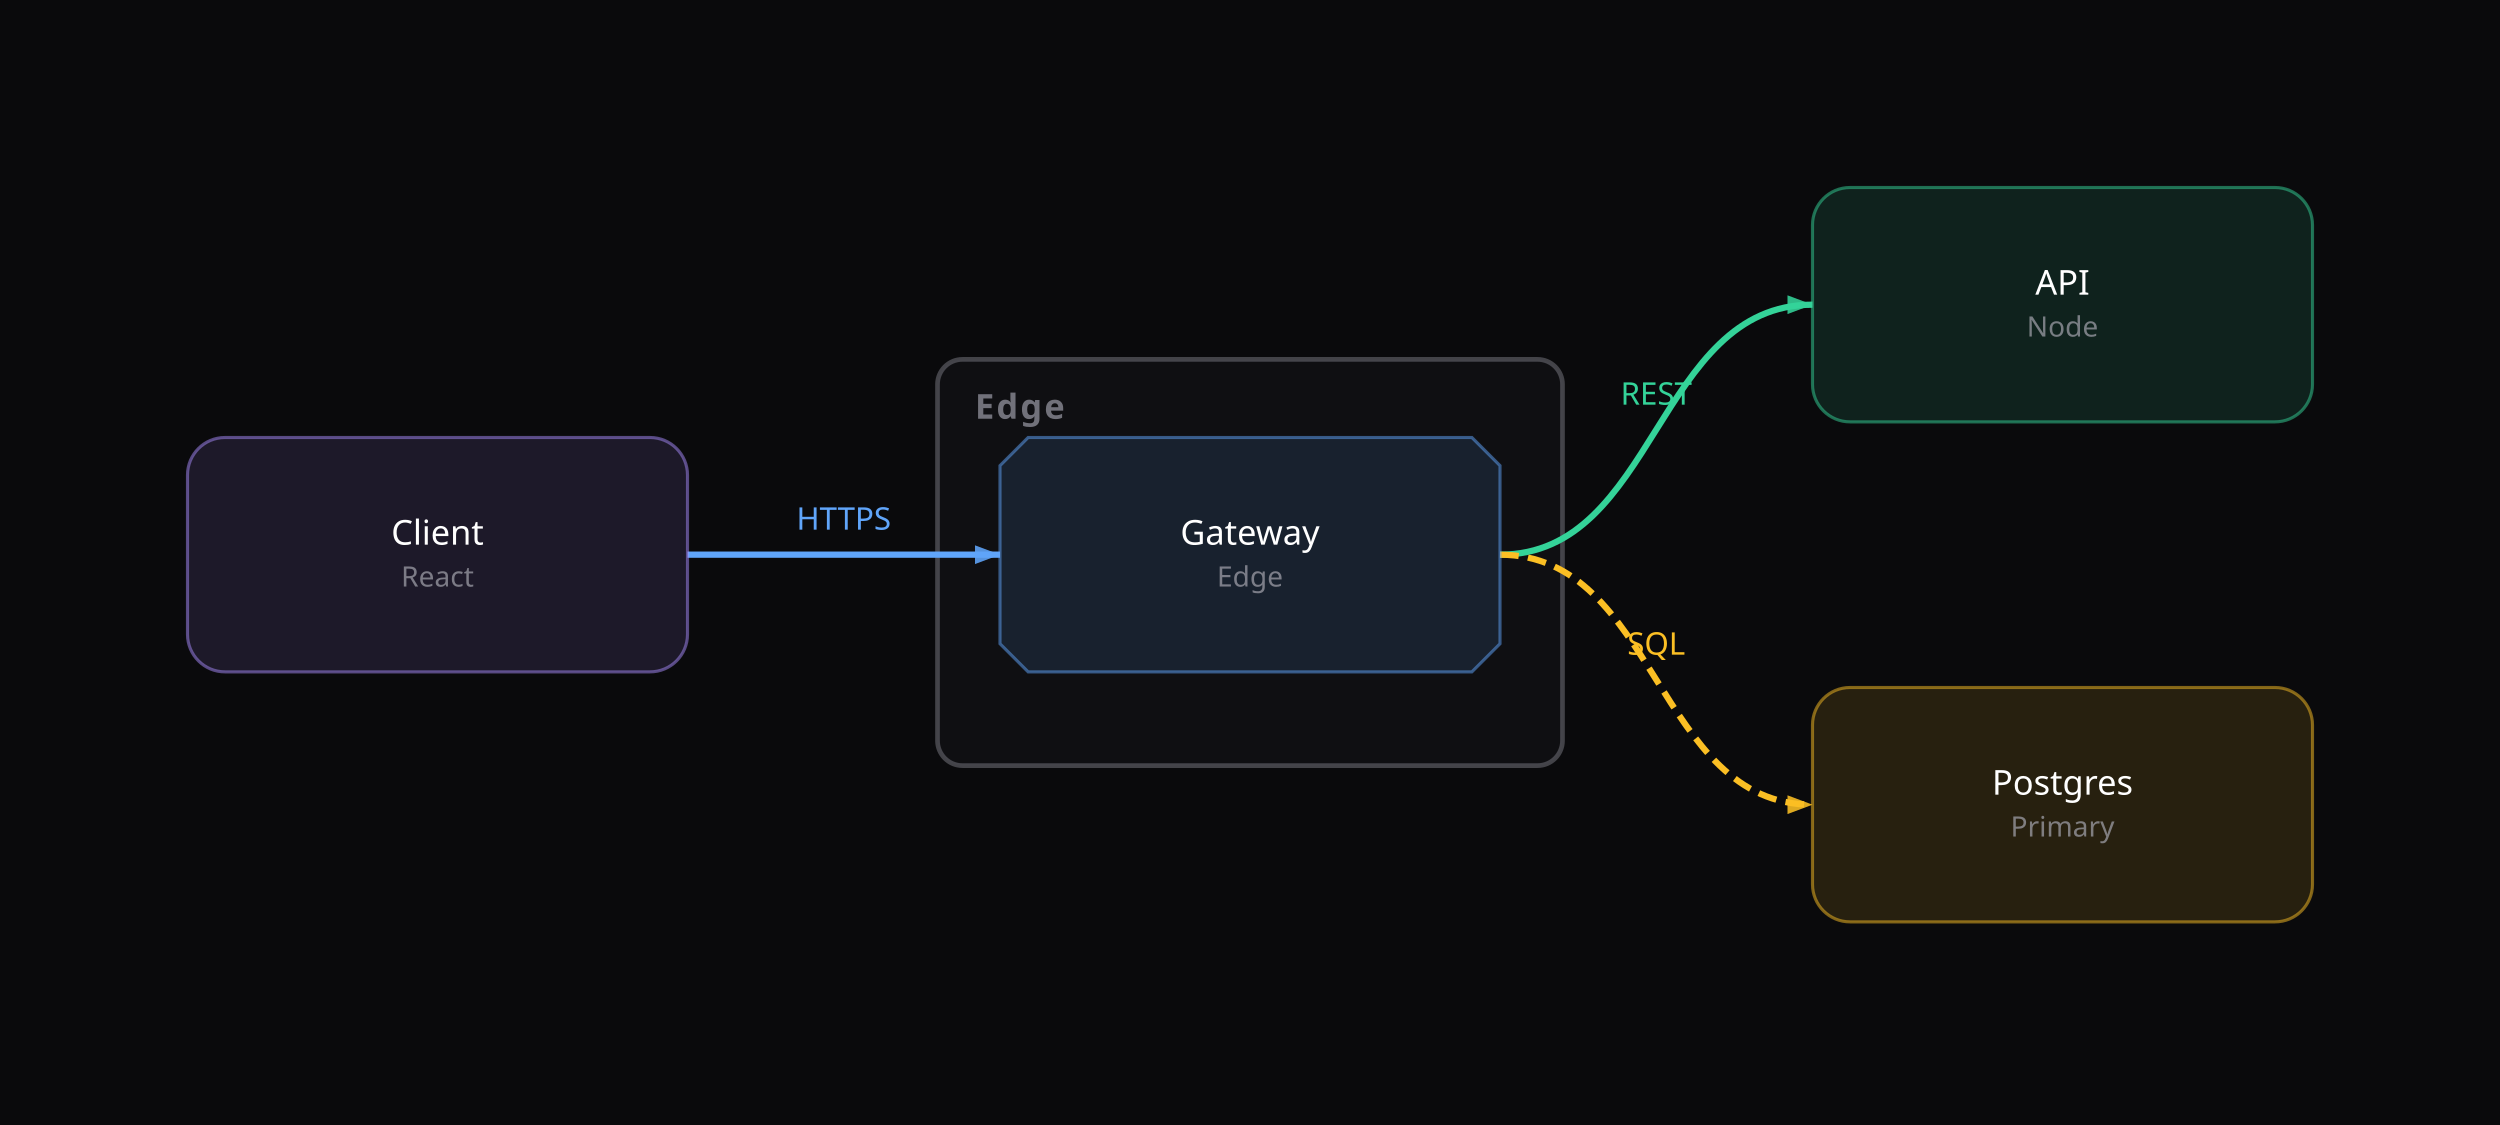
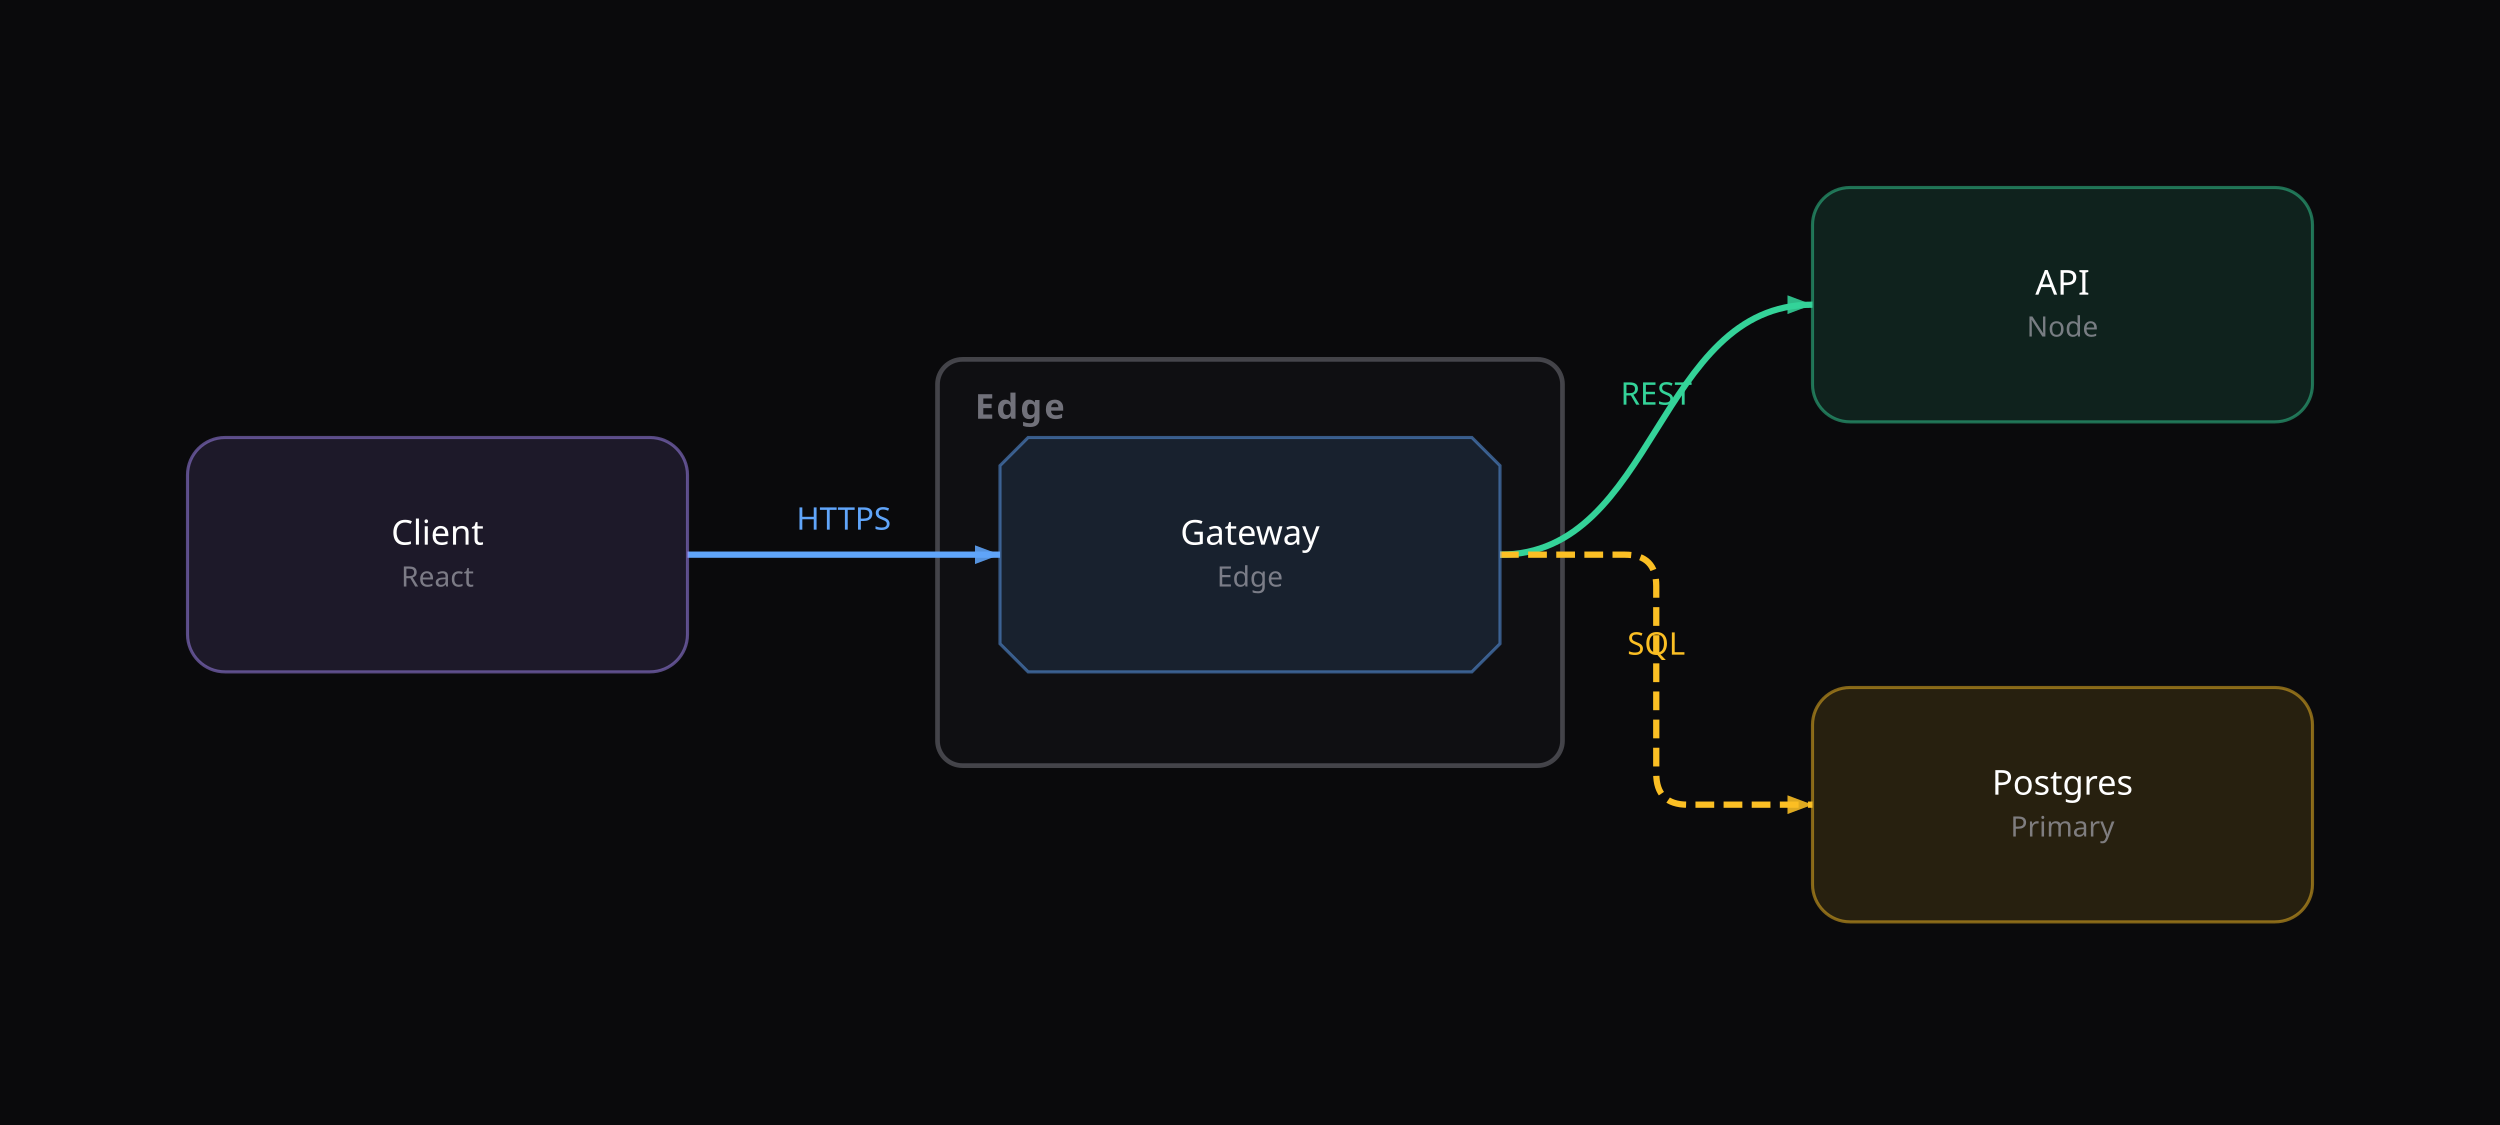
<svg xmlns="http://www.w3.org/2000/svg" width="800" height="360" viewBox="-20 -20 800 360">
  <rect x="-20" y="-20" width="800" height="360" fill="#0a0a0c" />
  <rect x="280" y="95" width="200" height="130" rx="8" fill="#71717a0f" stroke="#71717a" stroke-opacity="0.55" stroke-width="1.5" />
  <text x="292" y="114" fill="#71717a" font-size="11" font-weight="600" letter-spacing="0.7" font-family="ui-sans-serif, system-ui, sans-serif">Edge</text>
  <path d="M 200 157.5 C 250 157.5, 250 157.5, 300 157.5" fill="none" stroke="#60a5fa" stroke-width="2" />
  <polygon points="0,0 -8,-3 -8,3" fill="#60a5fa" fill-opacity="0.88" transform="translate(300 157.5) rotate(0)" />
  <text x="250" y="149.5" text-anchor="middle" fill="#60a5fa" font-size="10" font-family="ui-sans-serif, system-ui, sans-serif">HTTPS</text>
  <path d="M 460 157.5 C 510 157.5, 510 77.5, 560 77.5" fill="none" stroke="#34d399" stroke-width="2" />
  <polygon points="0,0 -8,-3 -8,3" fill="#34d399" fill-opacity="0.88" transform="translate(560 77.5) rotate(0)" />
  <text x="510" y="109.5" text-anchor="middle" fill="#34d399" font-size="10" font-family="ui-sans-serif, system-ui, sans-serif">REST</text>
-   <path d="M 460 157.5 C 510 157.5, 510 237.5, 560 237.5" fill="none" stroke="#fbbf24" stroke-width="2" stroke-dasharray="6 3" />
+   <path d="M 460 157.5 L 500 157.5 Q 510 157.5 510 167.5 L 510 227.5 Q 510 237.5 520 237.5 L 560 237.5" fill="none" stroke="#fbbf24" stroke-width="2" stroke-dasharray="6 3" />
  <polygon points="0,0 -8,-3 -8,3" fill="#fbbf24" fill-opacity="0.88" transform="translate(560 237.5) rotate(0)" />
  <text x="510" y="189.5" text-anchor="middle" fill="#fbbf24" font-size="10" font-family="ui-sans-serif, system-ui, sans-serif">SQL</text>
  <g opacity="1">
    <rect x="40" y="120" width="160" height="75" rx="12" fill="#a78bfa1f" stroke="#a78bfa" stroke-width="1" stroke-opacity="0.5" />
    <defs>
      <clipPath id="clip-client">
        <rect width="160" height="75" rx="12" />
      </clipPath>
    </defs>
    <g transform="translate(40 120)" clip-path="url(#clip-client)">
      <text x="80" y="34.3" text-anchor="middle" fill="#ffffff" font-size="11" font-weight="500" font-family="ui-sans-serif, system-ui, sans-serif">Client</text>
      <text x="80" y="47.7" text-anchor="middle" fill="#a1a1aa" opacity="0.72" font-size="9" font-family="ui-sans-serif, system-ui, sans-serif">React</text>
    </g>
  </g>
  <g opacity="1">
    <path d="M 9 0 L 151 0 L 160 9 L 160 66 L 151 75 L 9 75 L 0 66 L 0 9 Z" transform="translate(300 120)" fill="#60a5fa1f" stroke="#60a5fa" stroke-width="1" stroke-opacity="0.5" />
    <defs>
      <clipPath id="clip-gateway">
        <path d="M 9 0 L 151 0 L 160 9 L 160 66 L 151 75 L 9 75 L 0 66 L 0 9 Z" />
      </clipPath>
    </defs>
    <g transform="translate(300 120)" clip-path="url(#clip-gateway)">
      <text x="80" y="34.3" text-anchor="middle" fill="#ffffff" font-size="11" font-weight="500" font-family="ui-sans-serif, system-ui, sans-serif">Gateway</text>
      <text x="80" y="47.7" text-anchor="middle" fill="#a1a1aa" opacity="0.72" font-size="9" font-family="ui-sans-serif, system-ui, sans-serif">Edge</text>
    </g>
  </g>
  <g opacity="1">
    <rect x="560" y="40" width="160" height="75" rx="12" fill="#34d3991f" stroke="#34d399" stroke-width="1" stroke-opacity="0.5" />
    <defs>
      <clipPath id="clip-api">
        <rect width="160" height="75" rx="12" />
      </clipPath>
    </defs>
    <g transform="translate(560 40)" clip-path="url(#clip-api)">
      <text x="80" y="34.3" text-anchor="middle" fill="#ffffff" font-size="11" font-weight="500" font-family="ui-sans-serif, system-ui, sans-serif">API</text>
      <text x="80" y="47.7" text-anchor="middle" fill="#a1a1aa" opacity="0.72" font-size="9" font-family="ui-sans-serif, system-ui, sans-serif">Node</text>
    </g>
  </g>
  <g opacity="1">
    <rect x="560" y="200" width="160" height="75" rx="12" fill="#fbbf241f" stroke="#fbbf24" stroke-width="1" stroke-opacity="0.5" />
    <defs>
      <clipPath id="clip-db">
        <rect width="160" height="75" rx="12" />
      </clipPath>
    </defs>
    <g transform="translate(560 200)" clip-path="url(#clip-db)">
      <text x="80" y="34.3" text-anchor="middle" fill="#ffffff" font-size="11" font-weight="500" font-family="ui-sans-serif, system-ui, sans-serif">Postgres</text>
      <text x="80" y="47.7" text-anchor="middle" fill="#a1a1aa" opacity="0.72" font-size="9" font-family="ui-sans-serif, system-ui, sans-serif">Primary</text>
    </g>
  </g>
</svg>
